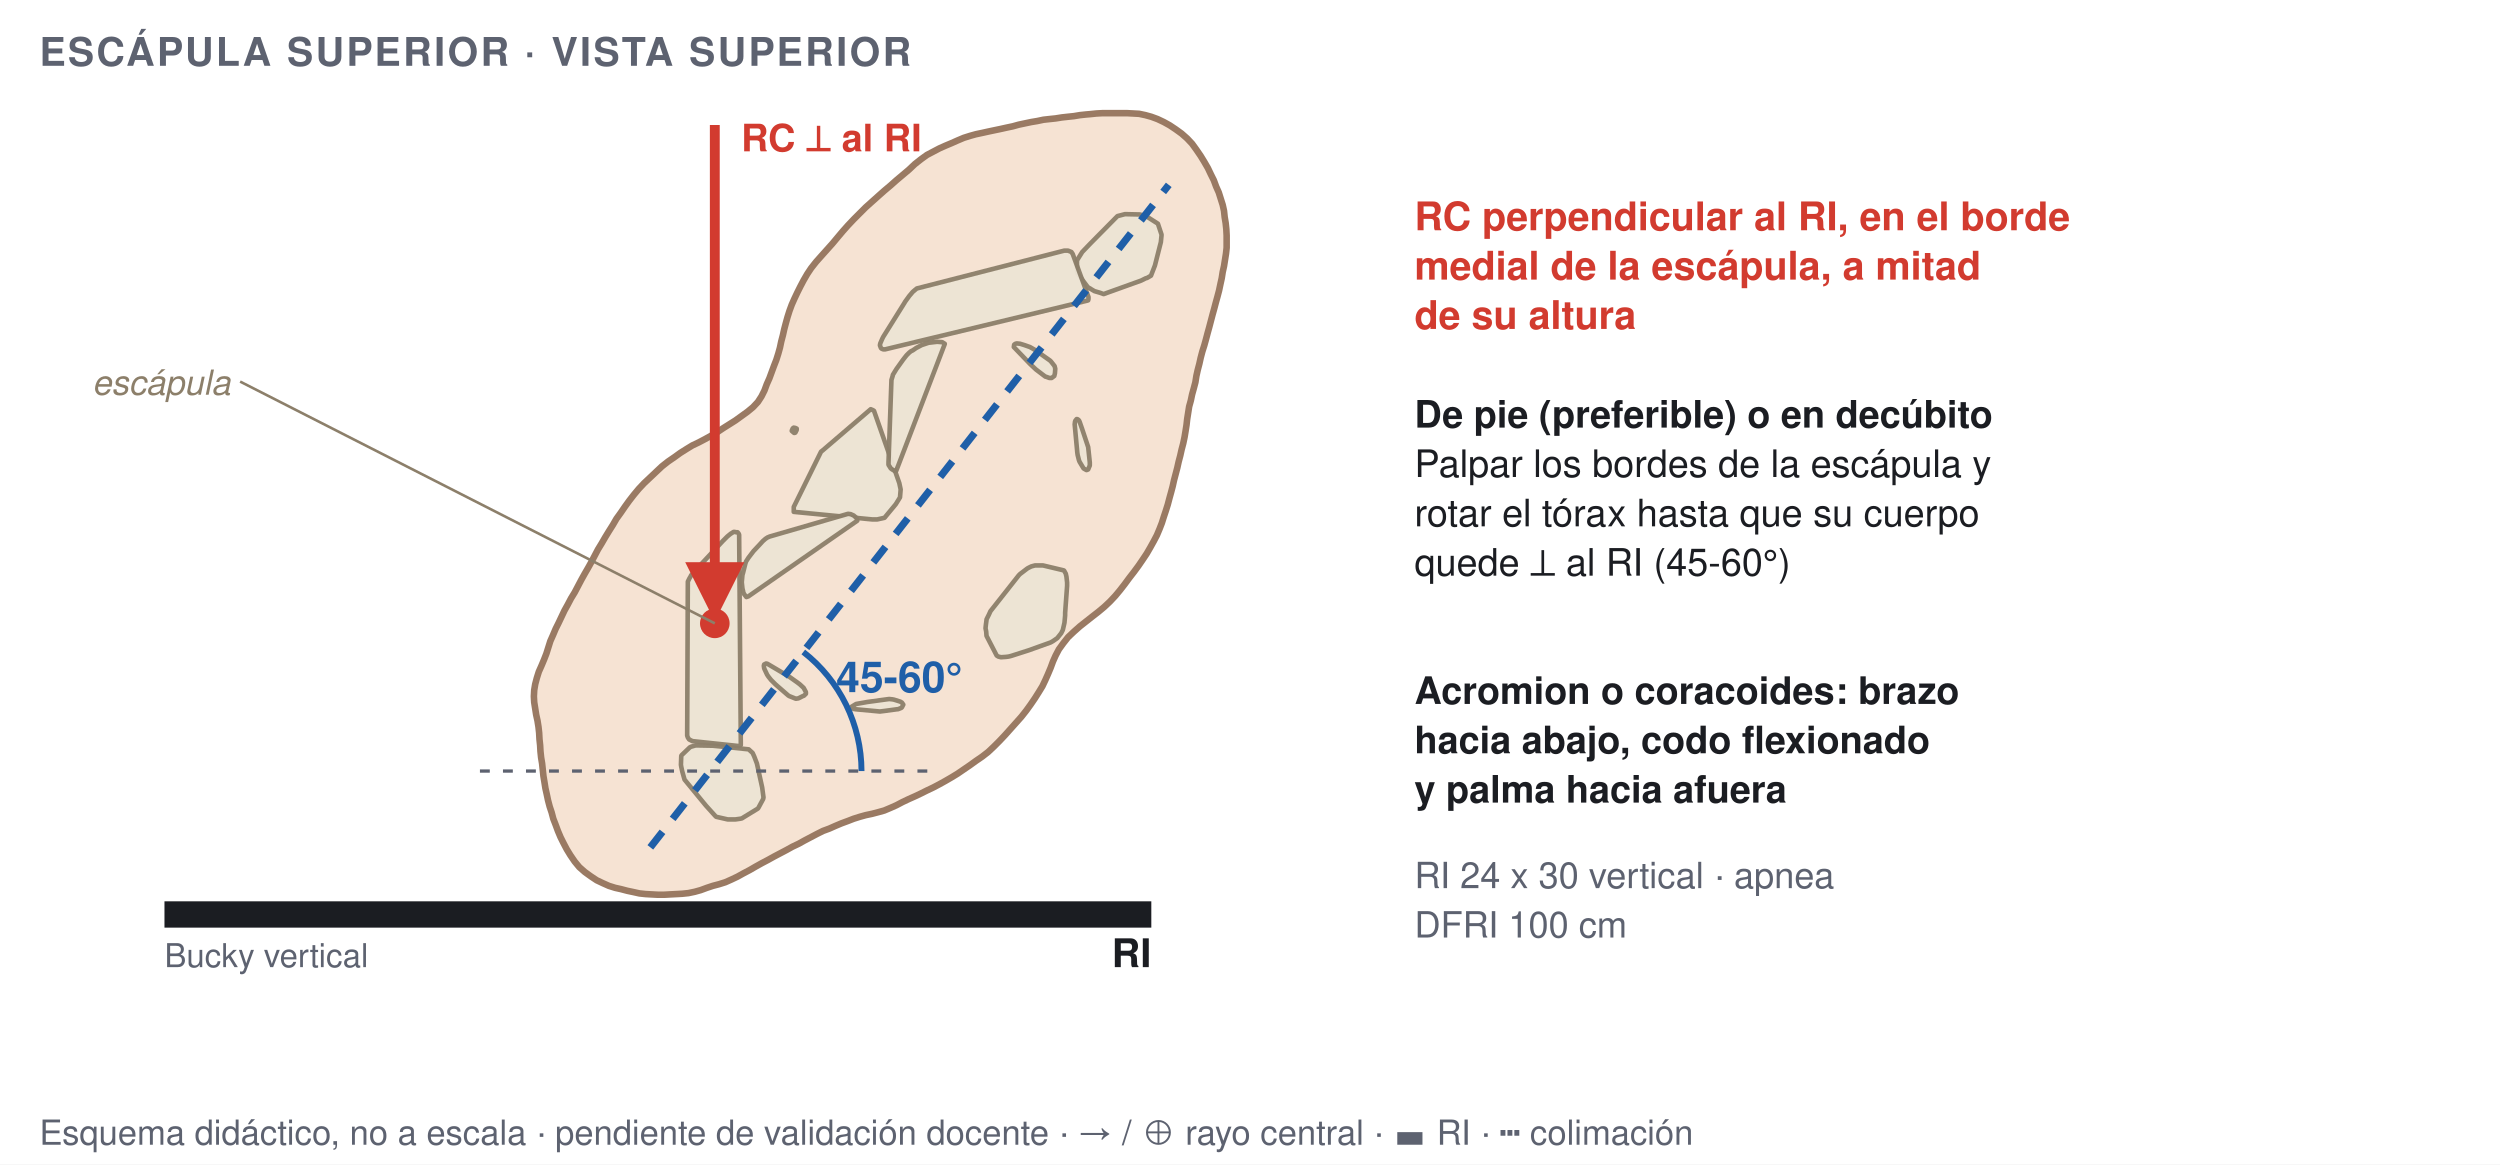
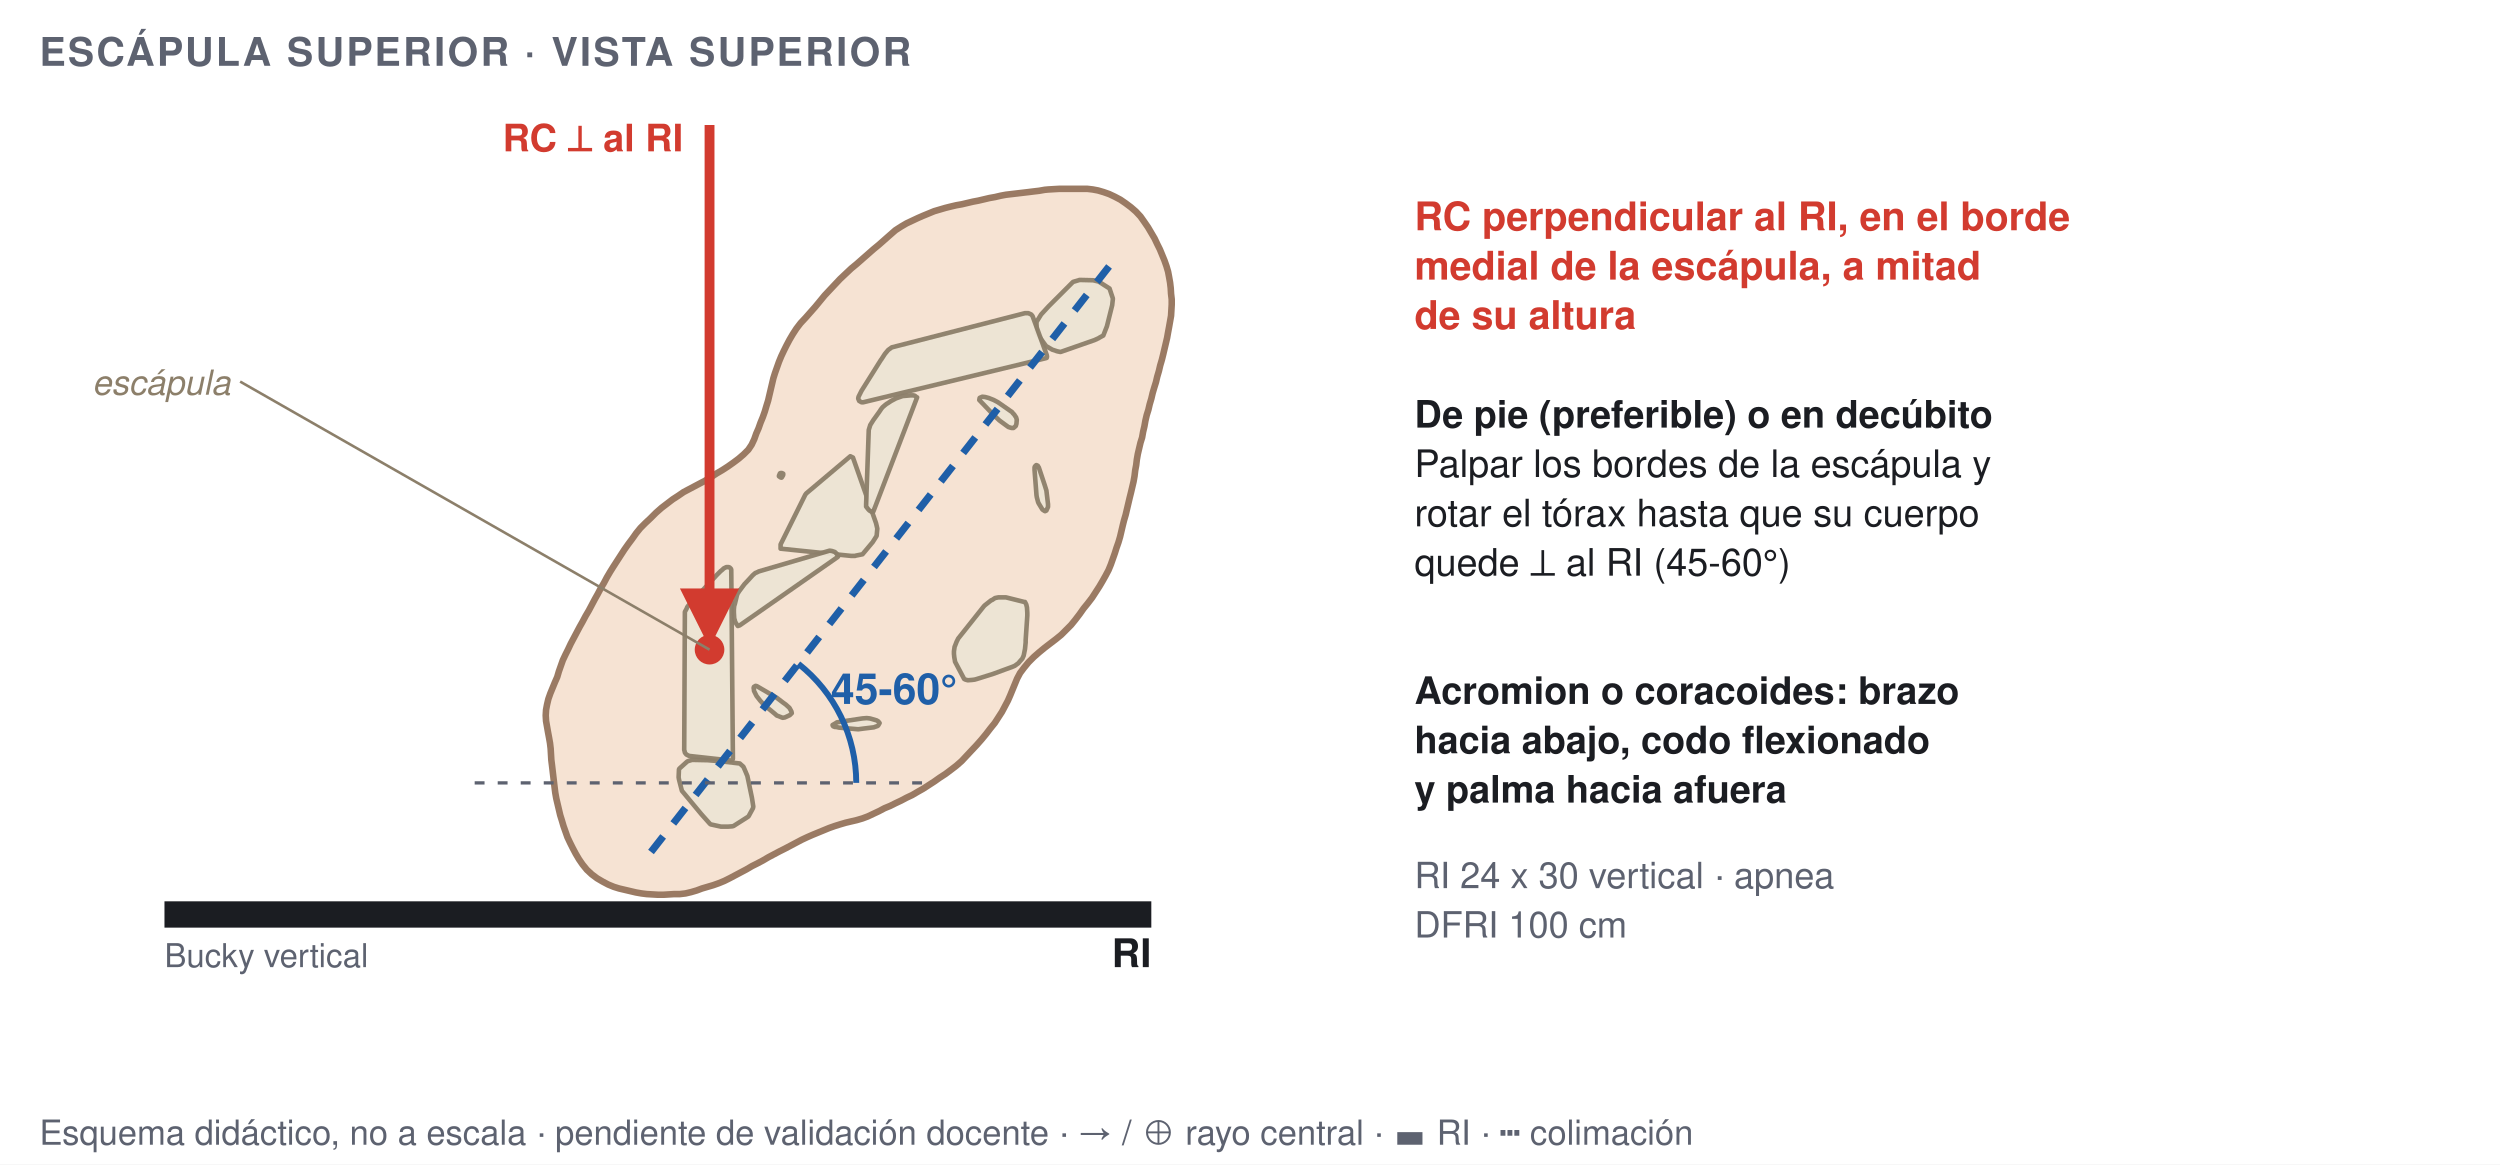
<svg xmlns="http://www.w3.org/2000/svg" viewBox="0 0 760 354" font-family="IBM Plex Sans, Carlito, Helvetica, Arial, sans-serif">
  <rect width="100%" height="100%" fill="#fff" />
  <defs>
    <marker id="arb" viewBox="0 0 10 10" refX="7" refY="5" markerWidth="6" markerHeight="6" orient="auto">
      <path d="M0,0 L10,5 L0,10 z" fill="#1f5fa8" />
    </marker>
    <marker id="ar" viewBox="0 0 10 10" refX="7" refY="5" markerWidth="6" markerHeight="6" orient="auto">
      <path d="M0,0 L10,5 L0,10 z" fill="#d23b2f" />
    </marker>
  </defs>
  <text x="12" y="20" font-size="12" font-weight="700" fill="#5d6270" letter-spacing=".06em">ESCÁPULA SUPERIOR · VISTA SUPERIOR</text>
  <rect x="50" y="274" width="300" height="8" fill="#1b1d22" />
  <text x="350" y="294" font-size="12" fill="#1b1d22" text-anchor="end" font-weight="700">RI</text>
  <text x="50" y="294" font-size="10" fill="#5d6270" text-anchor="start" font-weight="400">Bucky vertical</text>
-   <path d="M331.4,34.7 L333.3,34.5 L335.2,34.4 L337,34.4 L338.9,34.4 L340.7,34.4 L342.6,34.4 L344.5,34.5 L346.3,34.6 L348.2,35 L350,35.5 L351.9,36.2 L353.8,37.1 L355.6,38.1 L357.4,39.3 L359.2,40.6 L360.9,42.1 L362.4,43.7 L363.7,45.5 L365,47.4 L366.1,49.2 L367.2,51.1 L368.1,53 L369,54.8 L369.7,56.7 L370.5,58.5 L371.1,60.4 L371.7,62.3 L372.1,64.1 L372.3,66 L372.6,67.8 L372.8,69.7 L372.9,71.6 L372.9,73.4 L372.9,75.3 L372.7,77.1 L372.4,79 L372.1,80.9 L371.7,82.7 L371.4,84.6 L371,86.4 L370.6,88.3 L370.1,90.2 L369.6,92 L369.1,93.9 L368.6,95.7 L368.1,97.6 L367.6,99.5 L367.1,101.3 L366.6,103.2 L366.1,105 L365.5,106.9 L365,108.8 L364.6,110.6 L364.1,112.5 L363.7,114.3 L363.4,116.2 L362.9,118.1 L362.4,119.9 L362,121.8 L361.5,123.6 L361.2,125.5 L360.9,127.4 L360.7,129.2 L360.4,131.1 L360.1,132.9 L359.7,134.8 L359.2,136.7 L358.8,138.5 L358.3,140.4 L357.9,142.2 L357.4,144.1 L356.9,146 L356.5,147.8 L356,149.7 L355.5,151.5 L355,153.4 L354.4,155.3 L353.8,157.1 L353.2,159 L352.5,160.8 L351.7,162.7 L350.7,164.6 L349.7,166.4 L348.6,168.3 L347.4,170.1 L346.1,172 L344.7,173.9 L343.3,175.7 L341.9,177.6 L340.5,179.4 L339,181.2 L337.4,182.9 L335.7,184.5 L333.9,186 L332.1,187.4 L330.2,188.9 L328.3,190.4 L326.5,192 L324.7,193.7 L323.2,195.6 L321.9,197.4 L320.9,199.3 L320.1,201.1 L319.4,203 L318.6,204.9 L317.8,206.7 L316.9,208.6 L315.8,210.4 L314.6,212.3 L313.3,214.2 L312,216 L310.5,217.9 L308.9,219.7 L307.2,221.6 L305.5,223.5 L303.8,225.3 L302.1,227 L300.4,228.6 L298.6,230 L296.7,231.3 L294.9,232.6 L293,233.9 L291.1,235.2 L289.3,236.3 L287.4,237.4 L285.6,238.4 L283.7,239.4 L281.8,240.3 L280,241.2 L278.1,242.1 L276.3,242.9 L274.4,243.8 L272.5,244.8 L270.7,245.6 L268.8,246.4 L267,246.9 L265.1,247.4 L263.2,247.8 L261.4,248.3 L259.5,248.9 L257.7,249.6 L255.8,250.3 L253.9,251.1 L252.1,251.9 L250.2,252.6 L248.4,253.5 L246.5,254.5 L244.6,255.5 L242.8,256.5 L240.9,257.4 L239.1,258.4 L237.2,259.4 L235.3,260.4 L233.5,261.4 L231.6,262.4 L229.8,263.4 L227.9,264.5 L226,265.5 L224.2,266.5 L222.3,267.4 L220.5,268.2 L218.6,268.8 L216.7,269.3 L214.9,269.9 L213,270.6 L211.2,271.1 L209.3,271.5 L207.4,271.7 L205.6,271.8 L203.7,271.9 L201.9,272 L200,272 L198.1,271.9 L196.3,271.8 L194.4,271.6 L192.6,271.2 L190.7,270.8 L188.8,270.3 L187,269.9 L185.1,269.3 L183.3,268.5 L181.4,267.6 L179.6,266.4 L177.8,265.1 L176.1,263.6 L174.7,261.9 L173.4,260 L172.3,258.2 L171.3,256.3 L170.4,254.5 L169.6,252.6 L168.9,250.7 L168.2,248.9 L167.7,247 L167.1,245.2 L166.6,243.3 L166.2,241.4 L165.8,239.6 L165.5,237.7 L165.2,235.9 L165,234 L164.8,232.1 L164.5,230.3 L164.3,228.4 L164.2,226.6 L164,224.7 L163.9,222.8 L163.7,221 L163.4,219.1 L163,217.3 L162.7,215.4 L162.4,213.5 L162.3,211.7 L162.4,209.8 L162.7,208 L163.2,206.1 L163.8,204.2 L164.6,202.4 L165.4,200.5 L166.1,198.7 L166.7,196.8 L167.3,194.9 L168.1,193.1 L168.9,191.2 L169.8,189.4 L170.7,187.5 L171.6,185.6 L172.6,183.8 L173.6,181.9 L174.7,180.1 L175.7,178.2 L176.7,176.3 L177.7,174.5 L178.8,172.6 L179.8,170.8 L180.8,168.9 L181.8,167 L182.9,165.2 L184,163.3 L185.1,161.5 L186.3,159.6 L187.4,157.7 L188.7,155.9 L190,154 L191.3,152.2 L192.7,150.4 L194.2,148.6 L195.8,146.9 L197.6,145.2 L199.4,143.5 L201.2,141.8 L203.1,140.3 L205,139 L206.8,137.7 L208.7,136.5 L210.5,135.4 L212.4,134.5 L214.3,133.5 L216.1,132.5 L218,131.4 L219.8,130.2 L221.7,129 L223.6,127.8 L225.4,126.5 L227.2,125.2 L228.9,123.8 L230.4,122.2 L231.5,120.5 L232.4,118.7 L233.1,116.8 L233.9,115 L234.6,113.1 L235.3,111.2 L236,109.4 L236.6,107.5 L237.1,105.7 L237.5,103.8 L238,101.9 L238.4,100.1 L238.9,98.2 L239.4,96.4 L240,94.5 L240.7,92.6 L241.5,90.8 L242.4,88.9 L243.3,87.1 L244.3,85.2 L245.4,83.3 L246.6,81.5 L248.1,79.6 L249.7,77.8 L251.4,75.9 L253.1,74 L254.6,72.2 L256.2,70.3 L257.8,68.5 L259.6,66.6 L261.4,64.8 L263.2,63 L265.1,61.3 L267,59.6 L268.8,58 L270.7,56.4 L272.5,54.8 L274.4,53.2 L276.3,51.6 L278.1,49.9 L280,48.4 L281.8,47.1 L283.7,46.1 L285.6,45.1 L287.4,44.3 L289.3,43.5 L291.1,42.7 L293,41.9 L294.9,41.3 L296.7,40.8 L298.6,40.4 L300.4,40 L302.3,39.6 L304.2,39.2 L306,38.8 L307.9,38.4 L309.7,37.9 L311.6,37.5 L313.5,37.1 L315.3,36.8 L317.2,36.4 L319,36.2 L320.9,36 L322.8,35.7 L324.6,35.5 L326.5,35.3 L328.3,35 L330.2,34.8 Z" fill="#f6e3d3" stroke="#9a7a63" stroke-width="2" stroke-linejoin="round" />
-   <path d="M242.2,130.7 L241.8,131.5 L241.6,131.6 L241.4,131.6 L240.8,131.1 L240.7,131 L240.7,130.9 L241,130.2 L241.3,130 L241.8,130.1 L242.2,130.3 Z" fill="#ece4d4" stroke="#8c7f6a" stroke-width="1.4" stroke-linejoin="round" opacity=".95" />
-   <path d="M265.1,157.9 L241.3,155.6 L241.3,154.1 L249.6,137.3 L250,137 L264.7,124.4 L265.4,124.7 L265.7,124.9 L273.4,146.9 L273.5,147.4 L273.8,148.8 L273.6,151.2 L272.3,153.3 L268.9,157.4 L266.7,157.9 L266.3,157.9 Z" fill="#ece4d4" stroke="#8c7f6a" stroke-width="1.4" stroke-linejoin="round" opacity=".95" />
-   <path d="M331.3,140.6 L331.3,141.5 L330.8,142.7 L330.6,142.8 L330.3,142.9 L330.1,142.8 L329.4,142.4 L328.2,140.4 L328,139.9 L327.6,138.3 L327.5,137.6 L326.7,129 L326.8,128.2 L326.9,127.9 L327.3,127.4 L327.5,127.4 L327.8,127.6 L328,127.8 L328.2,128.2 L329,130.5 L330.2,134.1 L330.8,135.9 Z" fill="#ece4d4" stroke="#8c7f6a" stroke-width="1.4" stroke-linejoin="round" opacity=".95" />
-   <path d="M314.5,106.3 L319.2,109.6 L319.5,109.9 L319.9,110.4 L320.6,111.3 L320.8,112.1 L320.7,113.5 L320.5,114.3 L319.7,114.9 L319,114.9 L317.9,114.5 L317.8,114.5 L317,113.9 L314.9,112.3 L313.1,110.6 L308.2,105.5 L308.3,104.8 L308.4,104.7 L308.7,104.5 L309.1,104.4 L310.1,104.5 L311.4,104.9 L313.1,105.5 Z" fill="#ece4d4" stroke="#8c7f6a" stroke-width="1.4" stroke-linejoin="round" opacity=".95" />
-   <path d="M287.2,104.6 L272.5,143 L272.4,143.2 L272,143.2 L271.7,143 L271.2,142.7 L270.8,142.4 L270.1,141.3 L270.1,141.1 L270.1,140.6 L271,115.5 L271.4,114.2 L271.4,114 L272.5,112.2 L274.5,109.4 L275.2,108.5 L275.6,108 L276.4,107.2 L276.9,106.8 L277.5,106.5 L278.5,105.8 L280.2,104.9 L282.3,104.2 L284.9,103.9 L286.1,104 L286.4,104 L287.2,104.5 Z" fill="#ece4d4" stroke="#8c7f6a" stroke-width="1.4" stroke-linejoin="round" opacity=".95" />
-   <path d="M346.9,85.3 L335.5,89.4 L334.4,89 L332.7,88.5 L330.7,87.3 L327.5,83 L327.4,81.9 L327.4,79.4 L327.5,79 L329,76.6 L331.5,74 L339.7,65.7 L342,65.1 L346.5,65.2 L348.4,65.7 L352,68 L353.1,71.3 L353.1,71.6 L352.9,73.6 L351.1,80.7 L349.9,83.8 L348.7,84.5 L348.3,84.6 Z" fill="#ece4d4" stroke="#8c7f6a" stroke-width="1.4" stroke-linejoin="round" opacity=".95" />
-   <path d="M323.5,76.2 L324.7,76.2 L325.7,76.6 L326.1,77.2 L330.9,90.3 L330.9,90.9 L330.8,91.3 L330.5,91.4 L269.1,106.2 L268.5,106.2 L268,106 L267.8,105.8 L267.8,105.8 L267.5,105 L267.5,104.9 L267.6,104.4 L268.2,103 L268.5,102.4 L275,92 L275.1,91.8 L276.4,90 L277.5,88.7 L278.7,87.7 Z" fill="#ece4d4" stroke="#8c7f6a" stroke-width="1.4" stroke-linejoin="round" opacity=".95" />
-   <path d="M303,199.3 L300,193.5 L299.9,193.3 L299.8,192 L299.6,191 L299.7,190 L299.9,188.5 L299.9,188.3 L300.6,186.9 L301.1,185.8 L309.7,174.9 L310.1,174.5 L312.2,172.9 L312.5,172.7 L313.5,172.2 L314.6,171.9 L315.9,171.9 L317.1,171.9 L323.4,173.4 L323.5,173.5 L324,174.4 L324.2,175.3 L324.4,177.1 L324.4,178.1 L323.8,186.3 L323.8,187.1 L323.6,189.3 L323.1,191.5 L322.6,192.5 L321.8,193.5 L321.4,194 L320.1,194.9 L319.4,195.3 L312.7,197.7 L307.4,199.4 L306.6,199.6 L305.8,199.7 L304.3,199.8 L303.5,199.6 Z" fill="#ece4d4" stroke="#8c7f6a" stroke-width="1.4" stroke-linejoin="round" opacity=".95" />
-   <path d="M258.8,214.9 L260.1,214.1 L260.3,214 L263.7,213.4 L268.8,212.7 L270.3,212.5 L271.3,212.6 L271.8,212.7 L273.7,213.3 L274.2,213.6 L274.6,214.2 L274.2,215 L274,215.2 L273,215.6 L272.8,215.6 L269.1,216.1 L267.5,216.3 L261,215.7 L260,215.6 L259.5,215.5 L259,215.3 L258.8,215 Z" fill="#ece4d4" stroke="#8c7f6a" stroke-width="1.4" stroke-linejoin="round" opacity=".95" />
-   <path d="M245,210.9 L244.4,211.5 L244.1,211.6 L242.7,212.3 L242,212.4 L241.9,212.4 L239.9,211.6 L239.6,211.4 L235.8,208.1 L235.7,208 L234.4,206.7 L233.6,205.7 L233.2,205.1 L232.4,203.4 L232.3,203.1 L232.2,202.4 L232.3,202 L232.9,201.7 L233.3,201.8 L239.9,205.7 L242.3,207.4 L243.1,208 L244.3,209.1 L245,210.4 Z" fill="#ece4d4" stroke="#8c7f6a" stroke-width="1.4" stroke-linejoin="round" opacity=".95" />
-   <path d="M225.7,178.9 L225.5,177 L225.6,175.9 L225.7,174.8 L225.9,174.1 L226.6,171.3 L226.8,170.7 L227.5,169.6 L227.8,169.2 L229.1,167.5 L230.8,165.7 L231.9,164.5 L232.7,163.8 L233.3,163.4 L234,163.1 L257.8,156.2 L258.6,156.3 L259.5,156.7 L260.2,157.3 L260.4,157.5 L260.5,157.7 L260.6,157.9 L260.6,158.1 L260.6,158.3 L227.5,181.3 L226.9,181.5 L226.2,180.6 L225.9,179.9 L225.9,179.7 Z" fill="#ece4d4" stroke="#8c7f6a" stroke-width="1.4" stroke-linejoin="round" opacity=".95" />
-   <path d="M223.6,249.1 L221.2,249.1 L217.7,248.3 L217.4,248 L214.6,244.9 L208.1,237 L207.4,234.5 L207.1,233.1 L207,232.5 L207.1,229.8 L207.2,229.6 L207.4,229.4 L209.7,227.2 L210.1,227 L211.5,226.6 L216.7,226.7 L220.8,227.1 L227.6,227.8 L228.8,228.9 L229.3,230 L230.1,232.1 L231.7,239.4 L232.1,242.4 L232,242.9 L230.6,245.5 L230.4,245.8 L225.5,248.8 L225,248.9 Z" fill="#ece4d4" stroke="#8c7f6a" stroke-width="1.4" stroke-linejoin="round" opacity=".95" />
-   <path d="M224.7,162.6 L225.2,225.6 L225.2,226.3 L225.2,226.5 L224.9,226.7 L224.6,226.8 L210.5,225.3 L209.7,224.9 L209.5,224.8 L209.1,224.2 L208.9,223.6 L208.9,223.3 L208.9,223.1 L209.1,177 L209.1,176.8 L209.6,175.8 L209.9,175.3 L210.1,174.9 L210.9,173.9 L212.7,172 L219.8,164.4 L221.1,163.1 L221.7,162.6 L222.2,162.2 L222.4,162.1 L223,161.7 L223.3,161.7 L223.8,161.8 L224.2,161.8 L224.4,162 L224.6,162.3 Z" fill="#ece4d4" stroke="#8c7f6a" stroke-width="1.4" stroke-linejoin="round" opacity=".95" />
-   <line x1="197.7" y1="257.6" x2="355.3" y2="56.2" stroke="#1f5fa8" stroke-width="2.2" stroke-dasharray="6 5" />
-   <line x1="145.9" y1="234.4" x2="285.9" y2="234.4" stroke="#5d6270" stroke-width="1" stroke-dasharray="3 4" />
-   <path d="M244.2,198.2 A46,46 0 0 1 261.9,234.4" fill="none" stroke="#1f5fa8" stroke-width="1.8" />
-   <text x="273.4" y="210.4" font-size="13" fill="#1f5fa8" text-anchor="middle" font-weight="700">45-60°</text>
-   <line x1="217.3" y1="38" x2="217.3" y2="183.5" stroke="#d23b2f" stroke-width="3" marker-end="url(#ar)" />
-   <circle cx="217.3" cy="189.5" r="4.5" fill="#d23b2f" />
-   <text x="225.3" y="46" font-size="11.5" fill="#d23b2f" text-anchor="start" font-weight="700">RC ⟂ al RI</text>
-   <line x1="217.3" y1="189.5" x2="73" y2="116" stroke="#8c7f6a" stroke-width=".8" />
+   <path d="M318.7,57.6 L320.4,57.5 L322.1,57.4 L323.8,57.4 L325.4,57.4 L327.1,57.4 L328.8,57.4 L330.5,57.4 L332.2,57.6 L333.8,57.9 L335.5,58.4 L337.2,59 L338.9,59.8 L340.6,60.7 L342.2,61.8 L343.8,63 L345.3,64.3 L346.7,65.8 L347.9,67.5 L349,69.1 L350,70.8 L351,72.5 L351.8,74.2 L352.6,75.8 L353.3,77.5 L354,79.2 L354.6,80.9 L355.1,82.6 L355.4,84.2 L355.7,85.9 L355.9,87.6 L356,89.3 L356.2,91 L356.2,92.6 L356.1,94.3 L356,96 L355.7,97.7 L355.4,99.4 L355.1,101 L354.8,102.7 L354.4,104.4 L354,106.1 L353.6,107.8 L353.2,109.4 L352.7,111.1 L352.3,112.8 L351.8,114.5 L351.4,116.2 L350.9,117.8 L350.4,119.5 L350,121.2 L349.5,122.9 L349.1,124.6 L348.6,126.2 L348.2,127.9 L347.9,129.6 L347.5,131.3 L347.2,133 L346.7,134.6 L346.3,136.3 L345.9,138 L345.6,139.7 L345.4,141.4 L345.1,143 L344.9,144.7 L344.6,146.4 L344.2,148.1 L343.8,149.8 L343.4,151.4 L343,153.1 L342.6,154.8 L342.2,156.5 L341.7,158.2 L341.3,159.8 L340.9,161.5 L340.5,163.2 L340,164.9 L339.4,166.6 L338.9,168.2 L338.3,169.9 L337.7,171.6 L337,173.3 L336.1,175 L335.2,176.6 L334.2,178.3 L333.1,180 L332,181.7 L330.7,183.4 L329.4,185 L328.2,186.7 L326.9,188.4 L325.6,190 L324.1,191.5 L322.6,193 L321,194.3 L319.3,195.6 L317.6,196.9 L315.9,198.3 L314.3,199.7 L312.7,201.3 L311.3,203 L310.1,204.6 L309.2,206.3 L308.5,208 L307.8,209.7 L307.1,211.4 L306.4,213 L305.5,214.7 L304.6,216.4 L303.5,218.1 L302.4,219.8 L301.1,221.4 L299.8,223.1 L298.4,224.8 L296.9,226.5 L295.3,228.2 L293.8,229.8 L292.3,231.4 L290.7,232.8 L289,234.1 L287.4,235.3 L285.7,236.4 L284,237.6 L282.3,238.7 L280.6,239.8 L279,240.7 L277.3,241.7 L275.6,242.5 L273.9,243.4 L272.2,244.2 L270.6,245 L268.9,245.7 L267.2,246.6 L265.5,247.4 L263.8,248.2 L262.2,248.8 L260.5,249.3 L258.8,249.7 L257.1,250.1 L255.4,250.6 L253.8,251.1 L252.1,251.7 L250.4,252.4 L248.7,253.1 L247,253.8 L245.4,254.5 L243.7,255.3 L242,256.2 L240.3,257.1 L238.6,258 L237,258.8 L235.3,259.7 L233.6,260.6 L231.9,261.6 L230.2,262.5 L228.6,263.3 L226.9,264.3 L225.2,265.2 L223.5,266.1 L221.8,267 L220.2,267.8 L218.5,268.5 L216.8,269.1 L215.1,269.6 L213.4,270.1 L211.8,270.7 L210.1,271.2 L208.4,271.6 L206.7,271.8 L205,271.8 L203.4,271.9 L201.7,272 L200,272 L198.3,271.9 L196.6,271.8 L195,271.6 L193.3,271.3 L191.6,270.9 L189.9,270.5 L188.2,270.1 L186.6,269.6 L184.9,268.9 L183.2,268 L181.5,267 L179.9,265.8 L178.4,264.4 L177.1,262.8 L176,261.2 L175,259.5 L174.1,257.8 L173.3,256.2 L172.5,254.5 L171.9,252.8 L171.3,251.1 L170.8,249.4 L170.3,247.8 L169.9,246.1 L169.5,244.4 L169.1,242.7 L168.8,241 L168.6,239.4 L168.4,237.7 L168.2,236 L168,234.3 L167.8,232.6 L167.6,231 L167.5,229.3 L167.4,227.6 L167.2,225.9 L166.9,224.2 L166.6,222.6 L166.3,220.9 L166,219.2 L165.9,217.5 L166,215.8 L166.3,214.2 L166.7,212.5 L167.3,210.8 L168,209.1 L168.7,207.4 L169.4,205.8 L169.9,204.1 L170.5,202.4 L171.1,200.7 L171.9,199 L172.7,197.4 L173.5,195.7 L174.4,194 L175.3,192.3 L176.2,190.6 L177.1,189 L178,187.3 L179,185.6 L179.9,183.9 L180.8,182.2 L181.7,180.6 L182.6,178.9 L183.6,177.2 L184.5,175.5 L185.5,173.8 L186.5,172.2 L187.6,170.5 L188.7,168.8 L189.8,167.1 L191,165.4 L192.2,163.8 L193.4,162.1 L194.7,160.5 L196.2,159 L197.8,157.5 L199.4,155.9 L201.1,154.4 L202.8,153.1 L204.5,151.8 L206.2,150.7 L207.8,149.6 L209.5,148.7 L211.2,147.8 L212.9,146.9 L214.6,146 L216.2,145 L217.9,143.9 L219.6,142.9 L221.3,141.8 L223,140.6 L224.6,139.4 L226.1,138.1 L227.5,136.7 L228.5,135.2 L229.3,133.5 L229.9,131.8 L230.6,130.2 L231.2,128.5 L231.9,126.8 L232.5,125.1 L233,123.4 L233.5,121.8 L233.9,120.1 L234.3,118.4 L234.7,116.7 L235.1,115 L235.6,113.4 L236.2,111.7 L236.8,110 L237.5,108.3 L238.3,106.6 L239.1,105 L240,103.3 L241,101.6 L242.1,99.9 L243.4,98.2 L244.9,96.6 L246.4,94.9 L247.9,93.2 L249.3,91.5 L250.7,89.8 L252.2,88.2 L253.8,86.5 L255.4,84.8 L257.1,83.2 L258.8,81.6 L260.5,80.2 L262.2,78.7 L263.8,77.3 L265.5,75.8 L267.2,74.4 L268.9,72.9 L270.6,71.4 L272.2,70 L273.9,68.9 L275.6,67.9 L277.3,67.1 L279,66.3 L280.6,65.6 L282.3,64.9 L284,64.2 L285.7,63.7 L287.4,63.2 L289,62.8 L290.7,62.4 L292.4,62.1 L294.1,61.7 L295.8,61.3 L297.4,61 L299.1,60.6 L300.8,60.2 L302.5,59.9 L304.2,59.5 L305.8,59.2 L307.5,59 L309.2,58.8 L310.9,58.6 L312.6,58.4 L314.2,58.2 L315.9,58 L317.6,57.7 Z" fill="#f6e3d3" stroke="#9a7a63" stroke-width="2" stroke-linejoin="round" />
+   <path d="M238.1,144.4 L237.7,145.1 L237.6,145.2 L237.4,145.2 L236.8,144.8 L236.8,144.6 L236.8,144.6 L237.1,143.9 L237.3,143.8 L237.7,143.8 L238.1,144 Z" fill="#ece4d4" stroke="#8c7f6a" stroke-width="1.4" stroke-linejoin="round" opacity=".95" />
+   <path d="M258.8,169 L237.3,166.8 L237.3,165.5 L244.8,150.4 L245.1,150 L258.5,138.7 L259.1,139 L259.3,139.1 L266.3,159 L266.4,159.4 L266.7,160.7 L266.5,162.9 L265.3,164.8 L262.2,168.5 L260.2,168.9 L259.9,169 Z" fill="#ece4d4" stroke="#8c7f6a" stroke-width="1.4" stroke-linejoin="round" opacity=".95" />
+   <path d="M318.6,153.3 L318.6,154.1 L318.1,155.2 L317.9,155.3 L317.7,155.4 L317.5,155.3 L316.9,154.9 L315.8,153.1 L315.6,152.7 L315.2,151.2 L315.1,150.6 L314.5,142.9 L314.5,142.1 L314.6,141.8 L315,141.4 L315.1,141.4 L315.5,141.6 L315.6,141.8 L315.8,142.1 L316.5,144.2 L317.6,147.5 L318.1,149.1 Z" fill="#ece4d4" stroke="#8c7f6a" stroke-width="1.4" stroke-linejoin="round" opacity=".95" />
+   <path d="M303.4,122.3 L307.7,125.3 L307.9,125.6 L308.3,126 L308.9,126.9 L309.1,127.6 L309,128.8 L308.8,129.5 L308.1,130.1 L307.5,130.1 L306.5,129.8 L306.4,129.7 L305.7,129.2 L303.8,127.8 L302.1,126.2 L297.7,121.6 L297.8,121 L297.9,120.9 L298.2,120.8 L298.6,120.6 L299.5,120.7 L300.6,121 L302.1,121.6 Z" fill="#ece4d4" stroke="#8c7f6a" stroke-width="1.4" stroke-linejoin="round" opacity=".95" />
+   <path d="M278.8,120.8 L265.5,155.5 L265.4,155.6 L265.1,155.6 L264.8,155.5 L264.3,155.2 L264,154.9 L263.3,154 L263.3,153.7 L263.3,153.3 L264.1,130.7 L264.5,129.4 L264.5,129.3 L265.5,127.7 L267.3,125.2 L267.9,124.3 L268.3,123.8 L269,123.2 L269.5,122.8 L270,122.5 L270.9,121.9 L272.4,121.1 L274.4,120.4 L276.7,120.2 L277.7,120.2 L278.1,120.3 L278.7,120.8 Z" fill="#ece4d4" stroke="#8c7f6a" stroke-width="1.4" stroke-linejoin="round" opacity=".95" />
+   <path d="M332.7,103.4 L322.4,107 L321.4,106.8 L319.9,106.3 L318,105.2 L315.2,101.3 L315.1,100.3 L315.1,98 L315.2,97.7 L316.5,95.6 L318.8,93.1 L326.2,85.7 L328.2,85.1 L332.3,85.2 L334,85.6 L337.3,87.7 L338.3,90.7 L338.3,91 L338.1,92.8 L336.5,99.2 L335.4,102 L334.3,102.6 L334,102.8 Z" fill="#ece4d4" stroke="#8c7f6a" stroke-width="1.4" stroke-linejoin="round" opacity=".95" />
+   <path d="M311.6,95.2 L312.6,95.2 L313.5,95.6 L313.9,96.1 L318.2,107.9 L318.3,108.4 L318.2,108.8 L317.9,108.9 L262.4,122.3 L261.9,122.3 L261.4,122 L261.3,121.9 L261.2,121.9 L260.9,121.2 L260.9,121.1 L261,120.6 L261.6,119.4 L261.9,118.8 L267.8,109.4 L267.9,109.3 L269,107.6 L270,106.4 L271.1,105.6 Z" fill="#ece4d4" stroke="#8c7f6a" stroke-width="1.4" stroke-linejoin="round" opacity=".95" />
+   <path d="M293.1,206.4 L290.3,201.1 L290.3,200.9 L290.1,199.8 L290,198.8 L290,198 L290.2,196.6 L290.3,196.4 L290.8,195.1 L291.3,194.1 L299.1,184.3 L299.4,184 L301.3,182.5 L301.6,182.4 L302.5,181.8 L303.5,181.6 L304.7,181.6 L305.8,181.6 L311.4,183 L311.6,183 L312,183.8 L312.2,184.7 L312.3,186.3 L312.3,187.2 L311.8,194.6 L311.8,195.3 L311.6,197.3 L311.2,199.3 L310.8,200.2 L310,201.1 L309.6,201.6 L308.5,202.4 L307.8,202.7 L301.8,204.9 L297,206.4 L296.3,206.6 L295.5,206.7 L294.2,206.8 L293.5,206.6 Z" fill="#ece4d4" stroke="#8c7f6a" stroke-width="1.4" stroke-linejoin="round" opacity=".95" />
+   <path d="M253.1,220.4 L254.3,219.7 L254.4,219.6 L257.5,219.1 L262.2,218.4 L263.5,218.3 L264.4,218.4 L264.8,218.5 L266.5,219 L267,219.3 L267.4,219.8 L267,220.5 L266.8,220.7 L265.9,221 L265.7,221.1 L262.4,221.5 L260.9,221.7 L255.1,221.2 L254.2,221 L253.8,221 L253.3,220.8 L253.1,220.5 Z" fill="#ece4d4" stroke="#8c7f6a" stroke-width="1.4" stroke-linejoin="round" opacity=".95" />
+   <path d="M240.7,216.8 L240.1,217.4 L239.9,217.5 L238.6,218.1 L238,218.2 L237.9,218.2 L236.1,217.5 L235.8,217.2 L232.3,214.3 L232.2,214.2 L231.1,213 L230.4,212.1 L230,211.6 L229.2,210 L229.2,209.7 L229.1,209.1 L229.2,208.8 L229.7,208.5 L230.1,208.6 L236.1,212.1 L238.2,213.7 L238.9,214.2 L240,215.2 L240.6,216.3 Z" fill="#ece4d4" stroke="#8c7f6a" stroke-width="1.4" stroke-linejoin="round" opacity=".95" />
+   <path d="M223.2,188 L223.1,186.2 L223.1,185.2 L223.2,184.2 L223.4,183.6 L224,181.1 L224.2,180.5 L224.8,179.6 L225.1,179.2 L226.3,177.6 L227.8,176 L228.8,174.9 L229.6,174.2 L230.1,174 L230.7,173.7 L252.2,167.4 L252.9,167.5 L253.8,167.8 L254.4,168.4 L254.5,168.6 L254.7,168.7 L254.8,169 L254.8,169.1 L254.7,169.3 L224.9,190.1 L224.3,190.3 L223.7,189.4 L223.4,188.8 L223.4,188.6 Z" fill="#ece4d4" stroke="#8c7f6a" stroke-width="1.4" stroke-linejoin="round" opacity=".95" />
+   <path d="M221.3,251.3 L219.2,251.3 L216,250.6 L215.7,250.3 L213.2,247.5 L207.3,240.4 L206.7,238.1 L206.4,236.9 L206.3,236.3 L206.4,233.9 L206.5,233.7 L206.7,233.5 L208.8,231.6 L209.1,231.4 L210.4,231 L215.1,231.1 L218.8,231.4 L224.9,232.1 L226,233.1 L226.4,234 L227.2,235.9 L228.6,242.6 L229,245.2 L228.9,245.7 L227.6,248.1 L227.4,248.3 L223,251.1 L222.6,251.2 Z" fill="#ece4d4" stroke="#8c7f6a" stroke-width="1.4" stroke-linejoin="round" opacity=".95" />
+   <path d="M222.3,173.2 L222.8,230.1 L222.8,230.7 L222.7,230.9 L222.5,231.1 L222.2,231.2 L209.5,229.8 L208.7,229.4 L208.6,229.3 L208.2,228.8 L208.1,228.3 L208,228 L208,227.8 L208.2,186.2 L208.2,186 L208.7,185.1 L208.9,184.6 L209.1,184.3 L209.9,183.4 L211.5,181.7 L217.9,174.8 L219.1,173.6 L219.6,173.2 L220,172.8 L220.2,172.7 L220.8,172.4 L221.1,172.4 L221.5,172.4 L221.8,172.5 L222,172.7 L222.2,172.9 Z" fill="#ece4d4" stroke="#8c7f6a" stroke-width="1.4" stroke-linejoin="round" opacity=".95" />
+   <line x1="197.9" y1="259" x2="340.2" y2="77.1" stroke="#1f5fa8" stroke-width="2.2" stroke-dasharray="6 5" />
+   <line x1="144.3" y1="238" x2="284.3" y2="238" stroke="#5d6270" stroke-width="1" stroke-dasharray="3 4" />
+   <path d="M242.7,201.8 A46,46 0 0 1 260.3,238" fill="none" stroke="#1f5fa8" stroke-width="1.8" />
+   <text x="271.8" y="214" font-size="13" fill="#1f5fa8" text-anchor="middle" font-weight="700">45-60°</text>
+   <line x1="215.7" y1="38" x2="215.7" y2="191.5" stroke="#d23b2f" stroke-width="3" marker-end="url(#ar)" />
+   <circle cx="215.7" cy="197.5" r="4.5" fill="#d23b2f" />
+   <text x="207.7" y="46" font-size="11.5" fill="#d23b2f" text-anchor="end" font-weight="700">RC ⟂ al RI</text>
+   <line x1="215.7" y1="197.5" x2="73" y2="116" stroke="#8c7f6a" stroke-width=".8" />
  <text x="70" y="120" font-size="10.5" fill="#8c7f6a" text-anchor="end" font-style="italic">escápula</text>
  <text x="430" y="70" font-size="12" fill="#d23b2f" text-anchor="start" font-weight="700">RC perpendicular al RI, en el borde</text>
  <text x="430" y="85" font-size="12" fill="#d23b2f" text-anchor="start" font-weight="700">medial de la escápula, a mitad</text>
  <text x="430" y="100" font-size="12" fill="#d23b2f" text-anchor="start" font-weight="700">de su altura</text>
  <text x="430" y="130" font-size="11.5" fill="#1b1d22" text-anchor="start" font-weight="700">De pie (preferible) o en decúbito</text>
  <text x="430" y="145" font-size="11.5" fill="#1b1d22" text-anchor="start" font-weight="400">Palpar los bordes de la escápula y</text>
  <text x="430" y="160" font-size="11.5" fill="#1b1d22" text-anchor="start" font-weight="400">rotar el tórax hasta que su cuerpo</text>
  <text x="430" y="175" font-size="11.5" fill="#1b1d22" text-anchor="start" font-weight="400">quede ⟂ al RI (45-60°)</text>
  <text x="430" y="214" font-size="11.5" fill="#1b1d22" text-anchor="start" font-weight="700">Acromion o coracoides: brazo</text>
  <text x="430" y="229" font-size="11.5" fill="#1b1d22" text-anchor="start" font-weight="700">hacia abajo, codo flexionado</text>
  <text x="430" y="244" font-size="11.5" fill="#1b1d22" text-anchor="start" font-weight="700">y palma hacia afuera</text>
  <text x="430" y="270" font-size="11" fill="#5d6270" text-anchor="start" font-weight="400">RI 24 x 30 vertical · apnea</text>
  <text x="430" y="285" font-size="11" fill="#5d6270" text-anchor="start" font-weight="400">DFRI 100 cm</text>
  <text x="12" y="348" font-size="10.5" fill="#5d6270">Esquema didáctico, no a escala · pendiente de validación docente · → / ⊕ rayo central · ▬ RI · ┅ colimación</text>
</svg>
